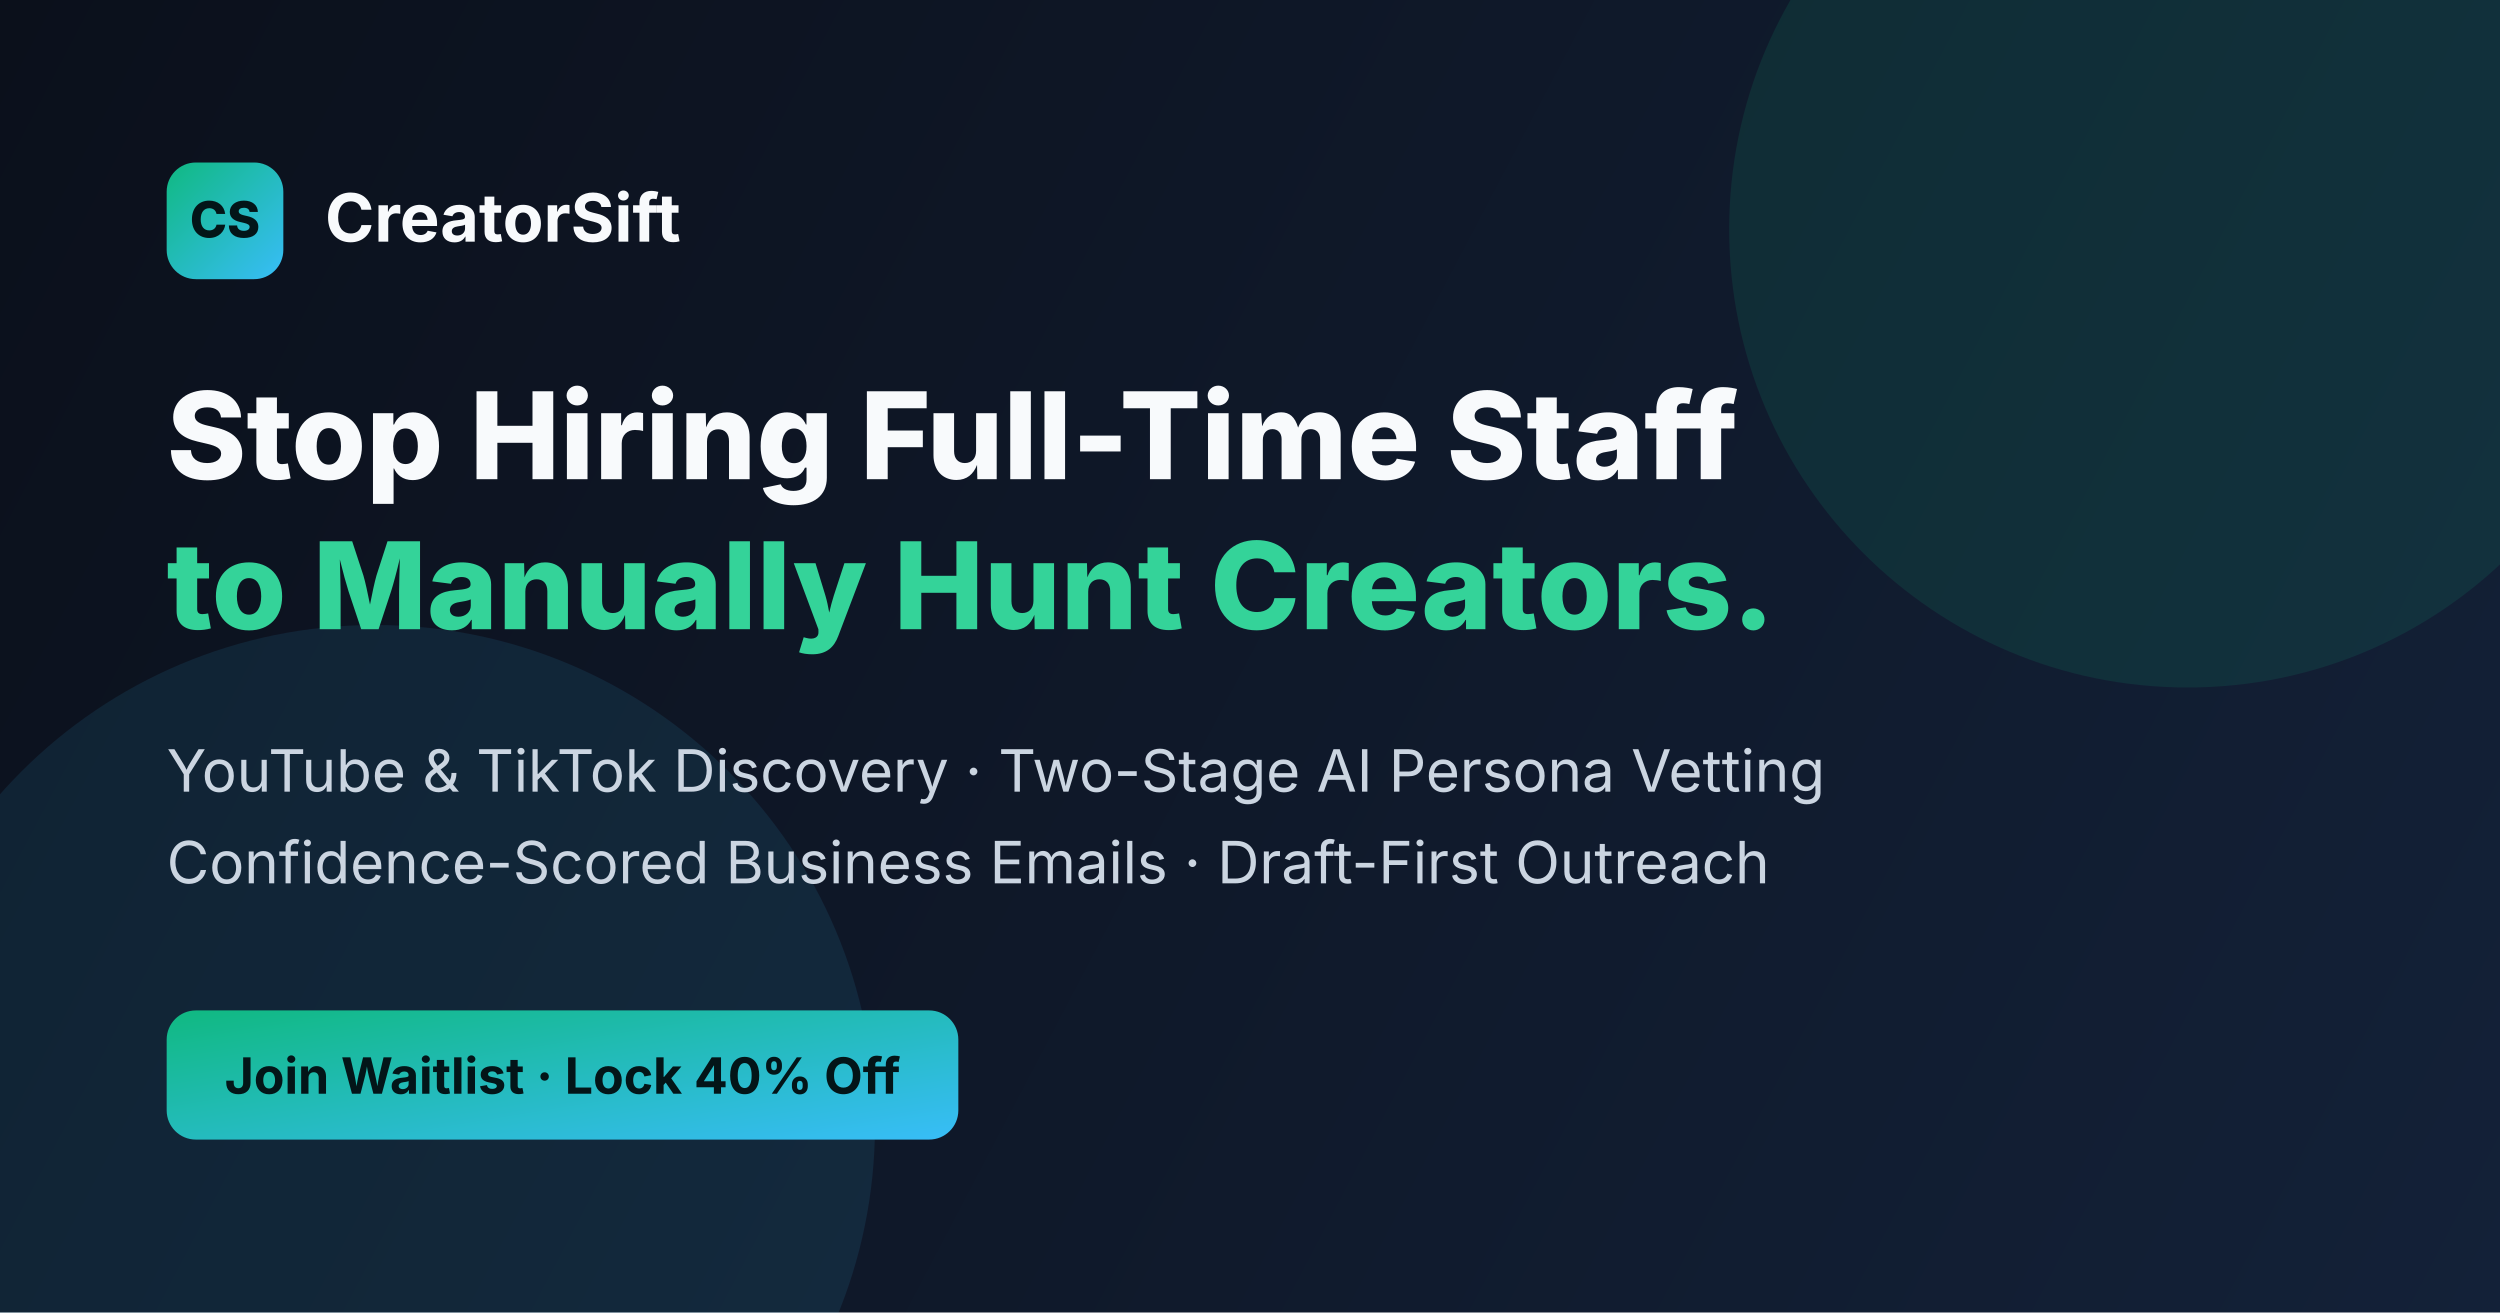
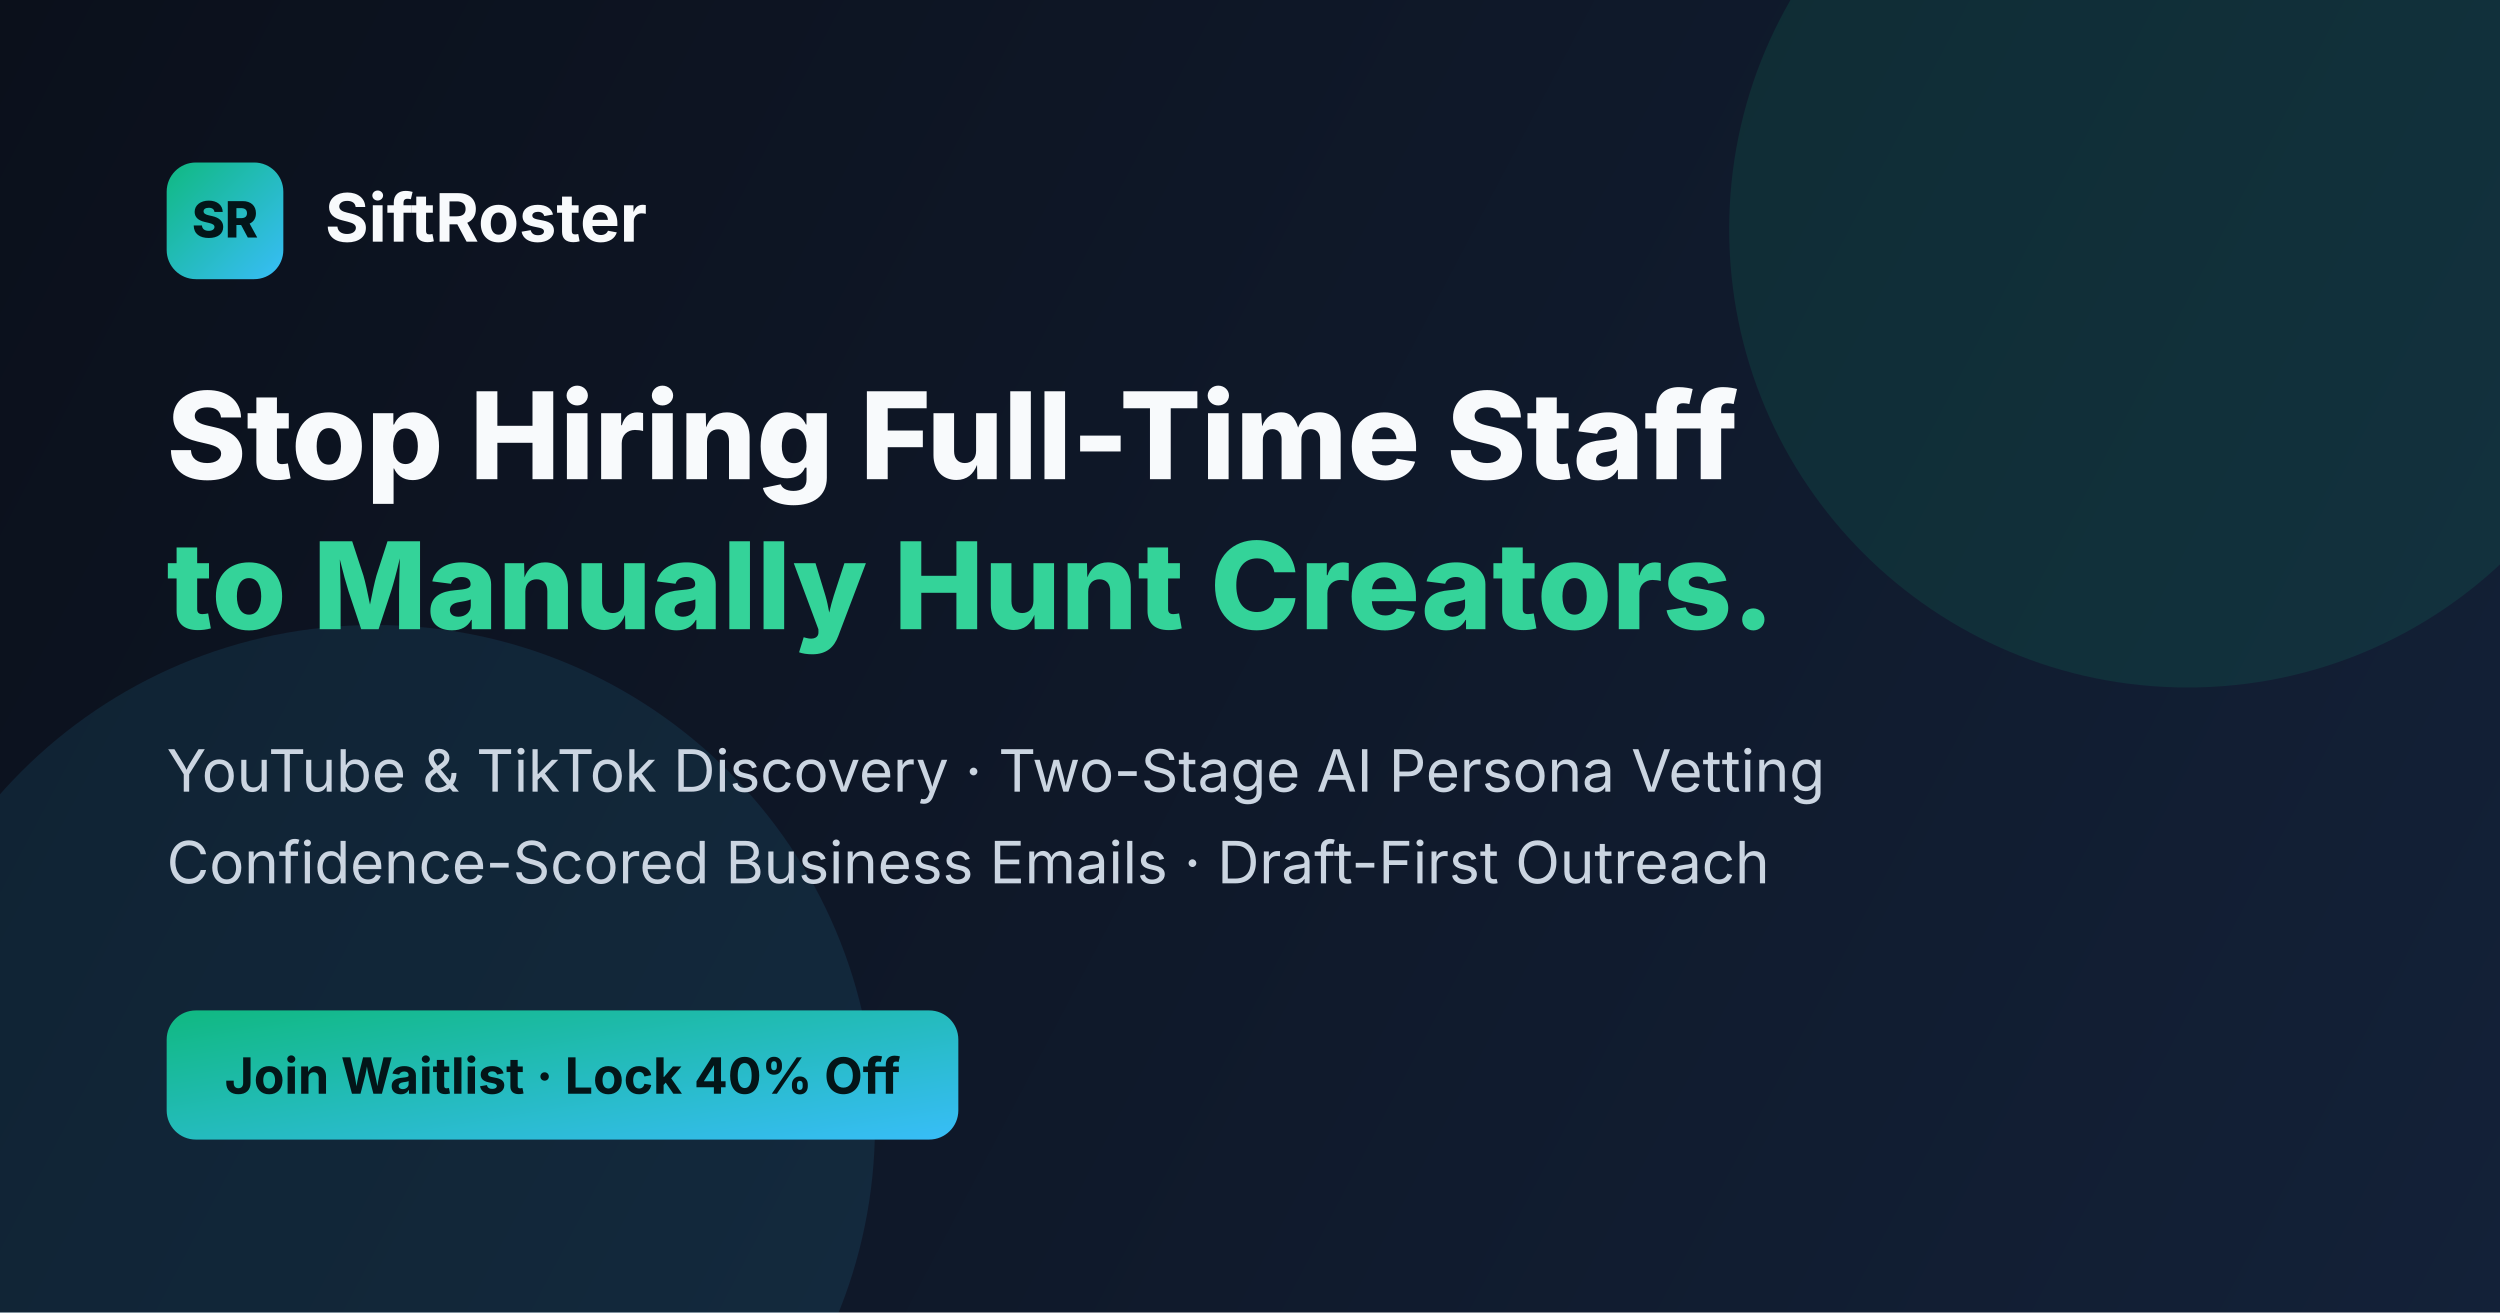
<svg xmlns="http://www.w3.org/2000/svg" width="1200" height="630" viewBox="0 0 1200 630" fill="none">
  <defs>
    <linearGradient id="bg" x1="0" y1="0" x2="1200" y2="630" gradientUnits="userSpaceOnUse">
      <stop offset="0%" stop-color="#0b101b" />
      <stop offset="100%" stop-color="#132138" />
    </linearGradient>
    <linearGradient id="accent" x1="0" y1="0" x2="1" y2="1">
      <stop offset="0%" stop-color="#10b981" />
      <stop offset="100%" stop-color="#38bdf8" />
    </linearGradient>
  </defs>
  <rect width="1200" height="630" fill="url(#bg)" />
  <circle cx="1050" cy="110" r="220" fill="#10b981" opacity="0.12" />
  <circle cx="180" cy="540" r="240" fill="#38bdf8" opacity="0.10" />
  <rect x="80" y="78" width="56" height="56" rx="14" fill="url(#accent)" />
-   <text x="108" y="114" text-anchor="middle" font-family="Inter, Arial, sans-serif" font-weight="800" font-size="24" fill="#031518">CS</text>
-   <text x="156" y="116" font-family="Inter, Arial, sans-serif" font-weight="700" font-size="32" fill="#f8fafc">CreatorSift</text>
+   <text x="108" y="114" text-anchor="middle" font-family="Inter, Arial, sans-serif" font-weight="800" font-size="24" fill="#031518">SR</text>
+   <text x="156" y="116" font-family="Inter, Arial, sans-serif" font-weight="700" font-size="32" fill="#f8fafc">SiftRoster</text>
  <text x="80" y="230" font-family="Inter, Arial, sans-serif" font-weight="800" font-size="58" fill="#f8fafc">Stop Hiring Full-Time Staff</text>
  <text x="80" y="302" font-family="Inter, Arial, sans-serif" font-weight="800" font-size="58" fill="#34d399">to Manually Hunt Creators.</text>
  <text x="80" y="380" font-family="Inter, Arial, sans-serif" font-weight="400" font-size="28" fill="#cbd5e1">YouTube &amp; TikTok Discovery · Two-Stage AI Persona Vetting</text>
  <text x="80" y="424" font-family="Inter, Arial, sans-serif" font-weight="400" font-size="28" fill="#cbd5e1">Confidence-Scored Business Emails · Draft-First Outreach</text>
  <rect x="80" y="485" width="380" height="62" rx="14" fill="url(#accent)" />
  <text x="270" y="525" text-anchor="middle" font-family="Inter, Arial, sans-serif" font-weight="700" font-size="24" fill="#031518">Join Waitlist · Lock 40% Off</text>
</svg>
